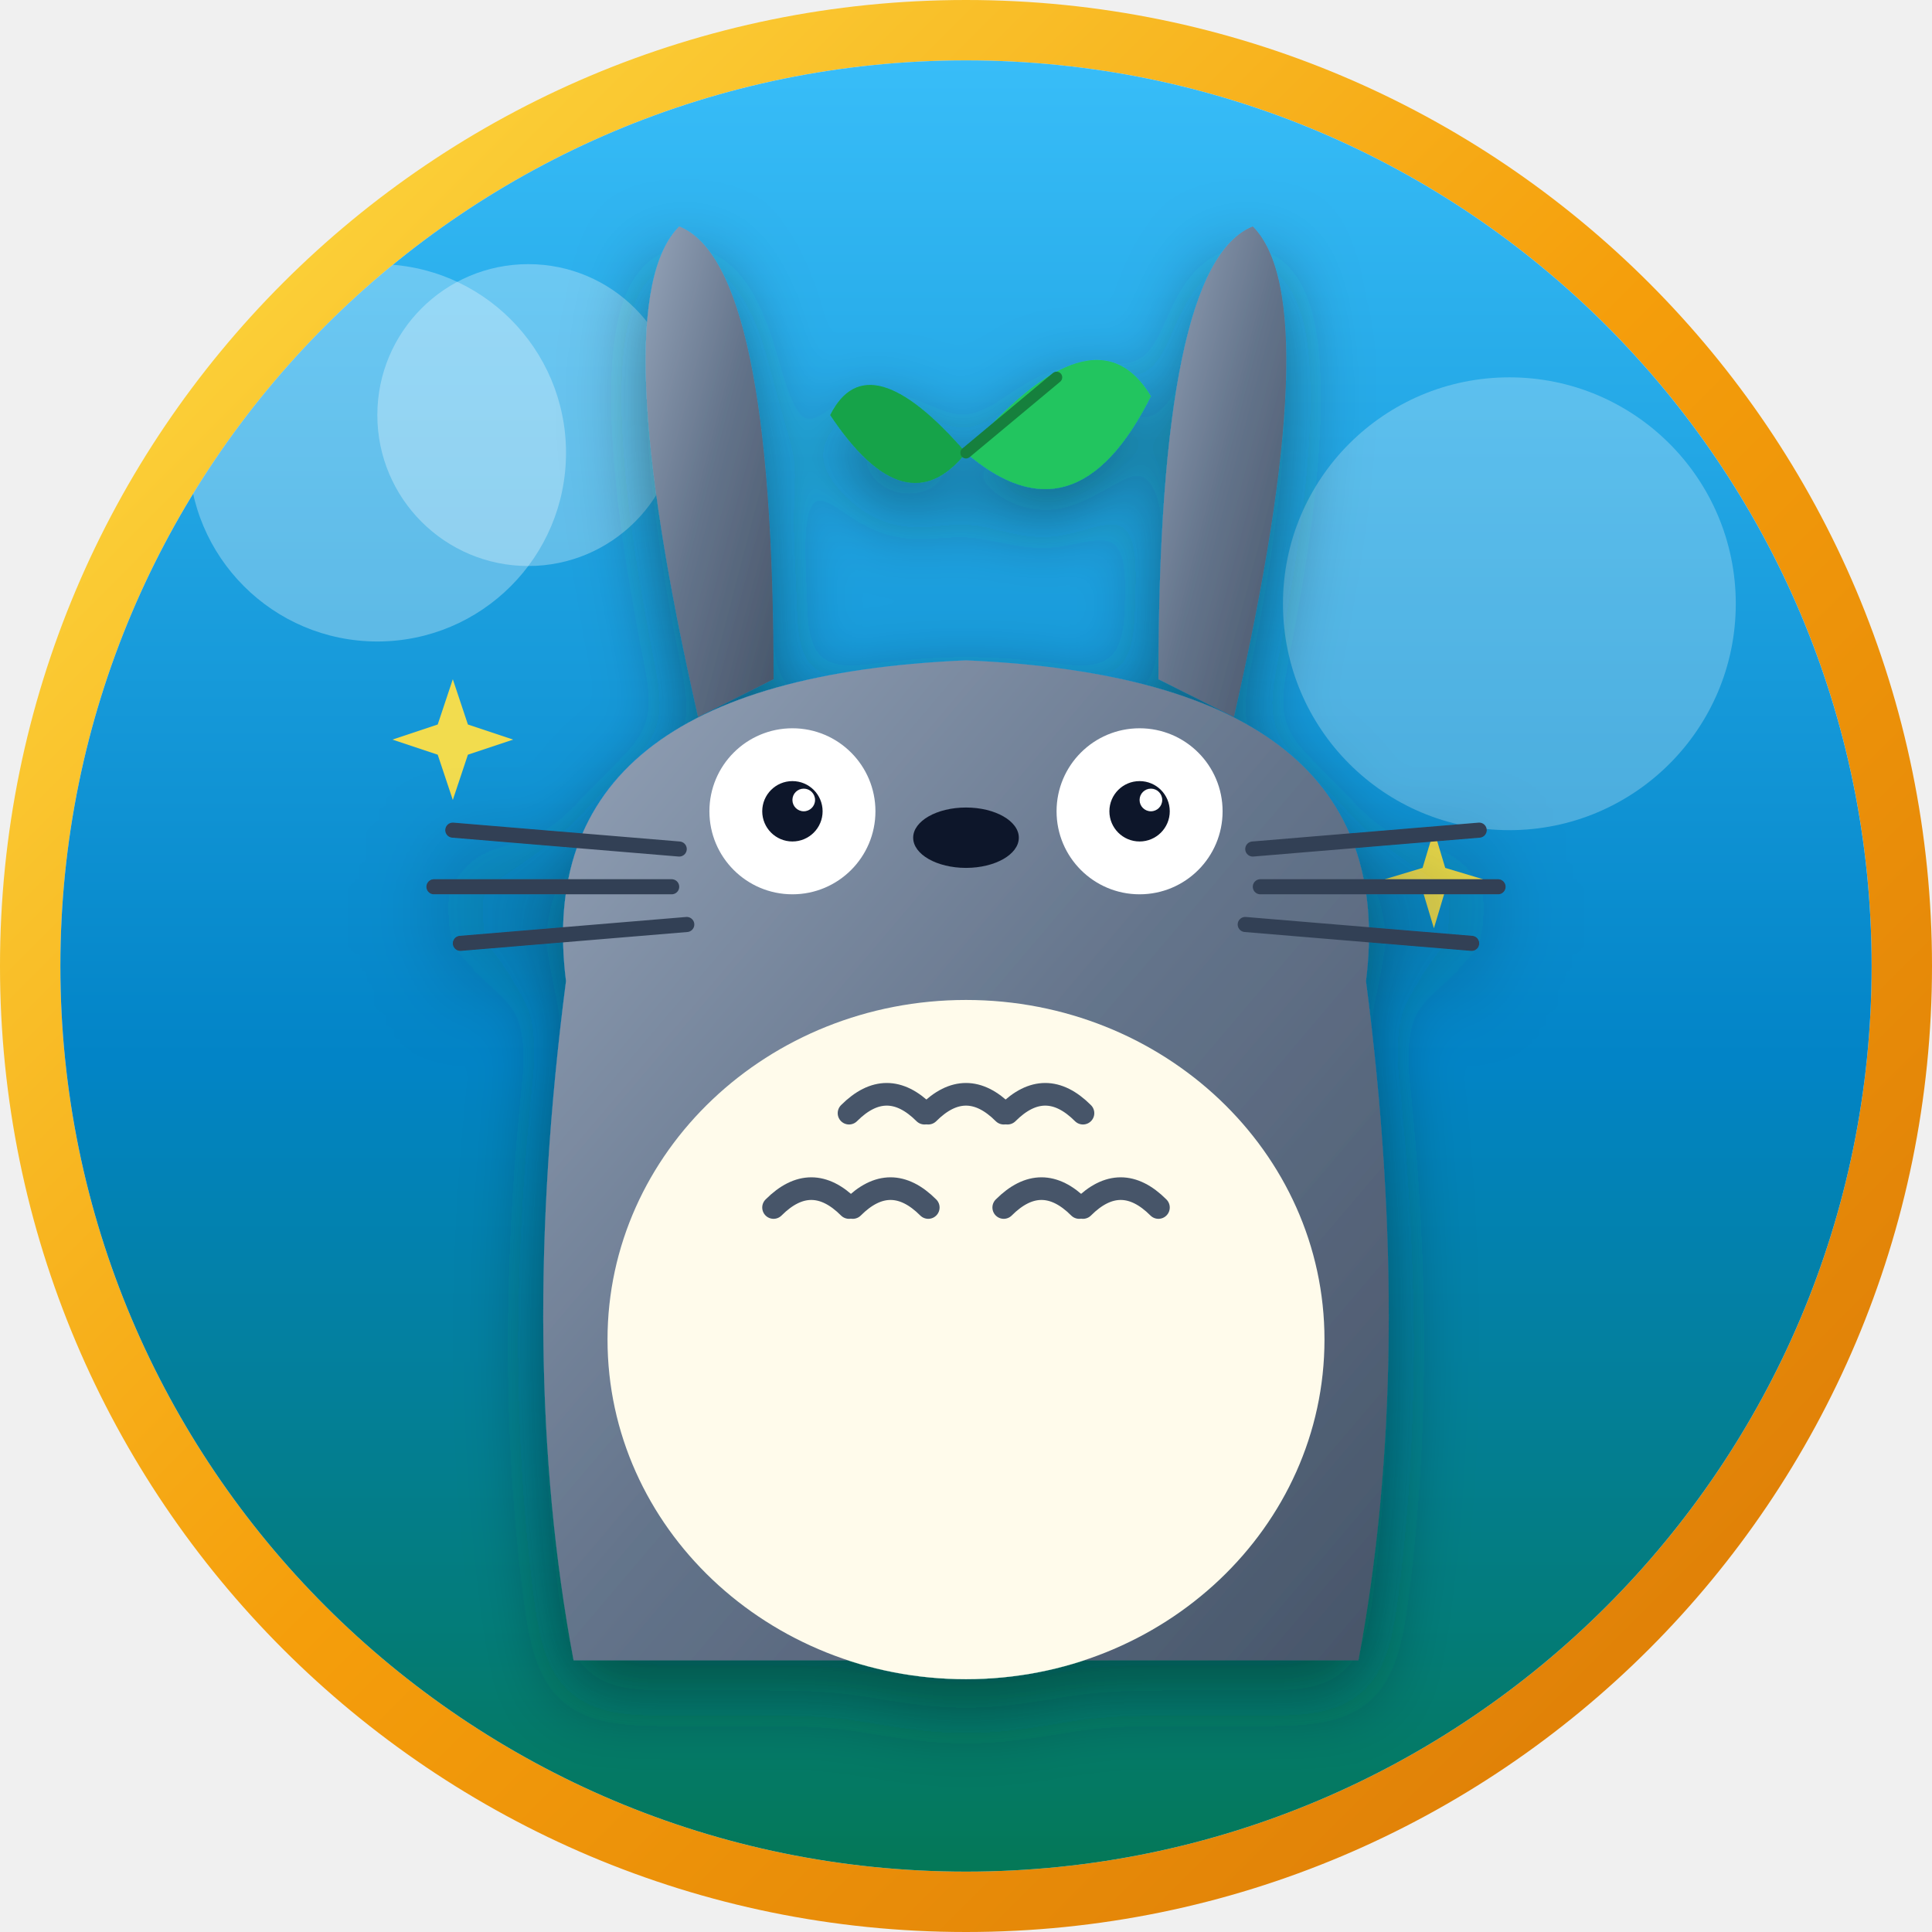
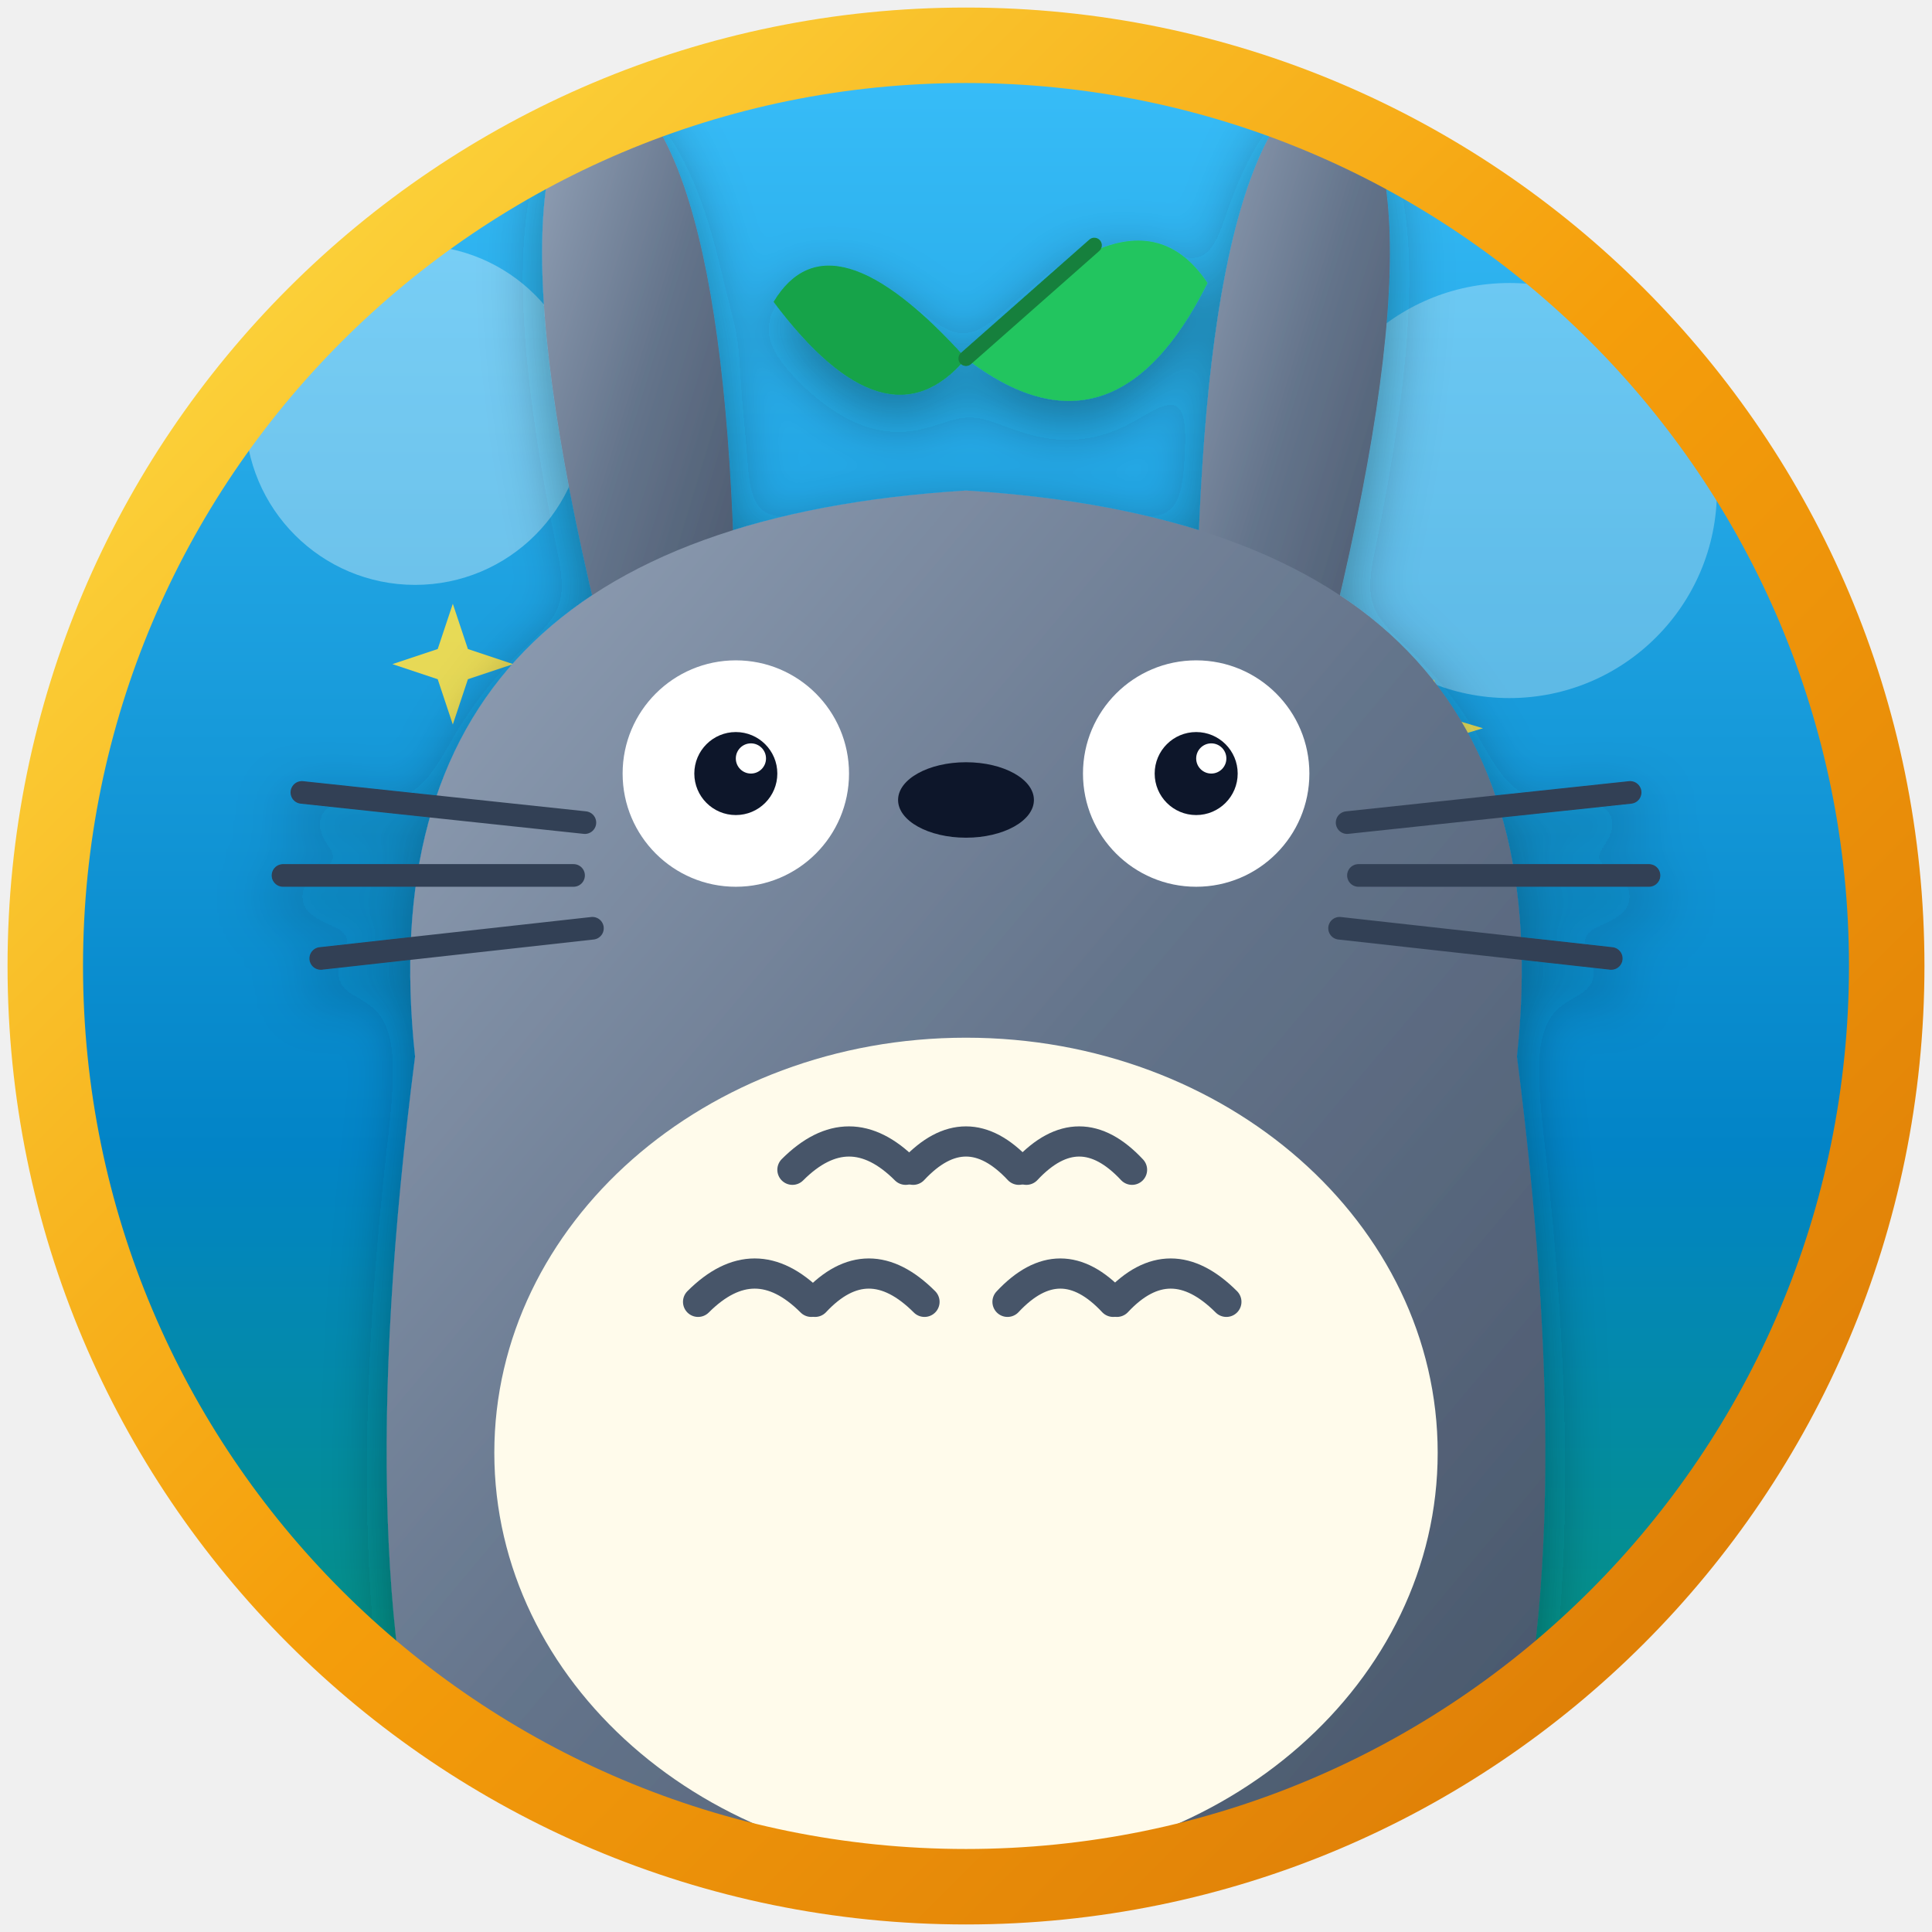
<svg xmlns="http://www.w3.org/2000/svg" viewBox="0 0 512 512" width="512" height="512">
  <defs>
    <linearGradient id="ghibliSky" x1="0%" y1="0%" x2="0%" y2="100%">
      <stop offset="0%" stop-color="#38BDF8" />
-       <stop offset="55%" stop-color="#0284C7" />
-       <stop offset="100%" stop-color="#047857" />
+       <stop offset="60%" stop-color="#0284C7" />
+       <stop offset="100%" stop-color="#059669" />
    </linearGradient>
    <linearGradient id="totoroFur" x1="0%" y1="0%" x2="100%" y2="100%">
      <stop offset="0%" stop-color="#94A3B8" />
      <stop offset="50%" stop-color="#64748B" />
      <stop offset="100%" stop-color="#475569" />
    </linearGradient>
    <linearGradient id="goldBorder" x1="0%" y1="0%" x2="100%" y2="100%">
      <stop offset="0%" stop-color="#FDE047" />
      <stop offset="50%" stop-color="#F59E0B" />
      <stop offset="100%" stop-color="#D97706" />
    </linearGradient>
    <filter id="ghibliShadow" x="-20%" y="-20%" width="140%" height="140%">
-       <feDropShadow dx="0" dy="8" stdDeviation="10" flood-color="#022C22" flood-opacity="0.5" />
+       <feDropShadow dx="0" dy="6" stdDeviation="8" flood-color="#022C22" flood-opacity="0.4" />
    </filter>
    <clipPath id="circleClip">
-       <circle cx="256" cy="256" r="240" />
+       <circle cx="256" cy="256" r="236" />
    </clipPath>
  </defs>
-   <circle cx="256" cy="256" r="248" fill="none" stroke="url(#goldBorder)" stroke-width="16" />
  <g clip-path="url(#circleClip)">
-     <circle cx="256" cy="256" r="240" fill="url(#ghibliSky)" />
-     <circle cx="100" cy="120" r="50" fill="#FFFFFF" opacity="0.3" />
-     <circle cx="140" cy="110" r="40" fill="#FFFFFF" opacity="0.3" />
-     <circle cx="400" cy="160" r="60" fill="#FFFFFF" opacity="0.25" />
-     <path d="M120 180 L124 192 L136 196 L124 200 L120 212 L116 200 L104 196 L116 192 Z" fill="#FDE047" opacity="0.95" />
-     <path d="M380 220 L383 230 L393 233 L383 236 L380 246 L377 236 L367 233 L377 230 Z" fill="#FDE047" opacity="0.95" />
+     <circle cx="256" cy="256" r="236" fill="url(#ghibliSky)" />
+     <circle cx="110" cy="110" r="45" fill="#FFFFFF" opacity="0.35" />
+     <circle cx="400" cy="130" r="55" fill="#FFFFFF" opacity="0.3" />
+     <path d="M120 160 L124 172 L136 176 L124 180 L120 192 L116 180 L104 176 L116 172 Z" fill="#FDE047" opacity="0.9" />
+     <path d="M380 180 L383 190 L393 193 L383 196 L380 206 L377 196 L367 193 L377 190 Z" fill="#FDE047" opacity="0.9" />
    <g filter="url(#ghibliShadow)">
-       <path d="M185 190 Q160 80 180 60 Q205 70 205 180 Z" fill="url(#totoroFur)" />
-       <path d="M327 190 Q352 80 332 60 Q307 70 307 180 Z" fill="url(#totoroFur)" />
-       <path d="M256 120 Q290 80 305 105 Q285 145 256 120 Z" fill="#22C55E" />
-       <path d="M256 120 Q230 90 220 110 Q240 140 256 120 Z" fill="#16A34A" />
-       <path d="M256 120 L280 100" stroke="#15803D" stroke-width="3" stroke-linecap="round" />
-       <path d="M150 260 Q140 180 256 175 Q372 180 362 260 Q375 360 360 440 L152 440 Q137 360 150 260 Z" fill="url(#totoroFur)" />
-       <ellipse cx="256" cy="355" rx="95" ry="90" fill="#FFFBEB" />
-       <path d="M225 295 Q235 285 245 295" stroke="#475569" stroke-width="6" fill="none" stroke-linecap="round" />
-       <path d="M246 295 Q256 285 266 295" stroke="#475569" stroke-width="6" fill="none" stroke-linecap="round" />
-       <path d="M267 295 Q277 285 287 295" stroke="#475569" stroke-width="6" fill="none" stroke-linecap="round" />
-       <path d="M205 320 Q215 310 225 320" stroke="#475569" stroke-width="6" fill="none" stroke-linecap="round" />
-       <path d="M226 320 Q236 310 246 320" stroke="#475569" stroke-width="6" fill="none" stroke-linecap="round" />
-       <path d="M266 320 Q276 310 286 320" stroke="#475569" stroke-width="6" fill="none" stroke-linecap="round" />
-       <path d="M287 320 Q297 310 307 320" stroke="#475569" stroke-width="6" fill="none" stroke-linecap="round" />
-       <circle cx="210" cy="215" r="22" fill="#FFFFFF" />
-       <circle cx="210" cy="215" r="8" fill="#0F172A" />
-       <circle cx="213" cy="212" r="3" fill="#FFFFFF" />
-       <circle cx="302" cy="215" r="22" fill="#FFFFFF" />
-       <circle cx="302" cy="215" r="8" fill="#0F172A" />
-       <circle cx="305" cy="212" r="3" fill="#FFFFFF" />
-       <ellipse cx="256" cy="222" rx="14" ry="8" fill="#0F172A" />
-       <line x1="120" y1="220" x2="180" y2="225" stroke="#334155" stroke-width="4" stroke-linecap="round" />
-       <line x1="115" y1="235" x2="178" y2="235" stroke="#334155" stroke-width="4" stroke-linecap="round" />
-       <line x1="122" y1="250" x2="182" y2="245" stroke="#334155" stroke-width="4" stroke-linecap="round" />
-       <line x1="392" y1="220" x2="332" y2="225" stroke="#334155" stroke-width="4" stroke-linecap="round" />
-       <line x1="397" y1="235" x2="334" y2="235" stroke="#334155" stroke-width="4" stroke-linecap="round" />
-       <line x1="390" y1="250" x2="330" y2="245" stroke="#334155" stroke-width="4" stroke-linecap="round" />
+       <path d="M165 190 Q125 40 160 20 Q195 35 195 180 Z" fill="url(#totoroFur)" />
+       <path d="M347 190 Q387 40 352 20 Q317 35 317 180 Z" fill="url(#totoroFur)" />
+       <path d="M256 95 Q300 45 320 75 Q295 125 256 95 Z" fill="#22C55E" />
+       <path d="M256 95 Q220 55 205 80 Q235 120 256 95 Z" fill="#16A34A" />
+       <path d="M256 95 L290 65" stroke="#15803D" stroke-width="4" stroke-linecap="round" />
+       <path d="M110 280 Q95 140 256 130 Q417 140 402 280 Q420 420 395 490 L117 490 Q92 420 110 280 Z" fill="url(#totoroFur)" />
+       <ellipse cx="256" cy="385" rx="125" ry="110" fill="#FFFBEB" />
+       <path d="M210 310 Q225 295 240 310" stroke="#475569" stroke-width="8" fill="none" stroke-linecap="round" />
+       <path d="M242 310 Q256 295 270 310" stroke="#475569" stroke-width="8" fill="none" stroke-linecap="round" />
+       <path d="M272 310 Q286 295 300 310" stroke="#475569" stroke-width="8" fill="none" stroke-linecap="round" />
+       <path d="M185 345 Q200 330 215 345" stroke="#475569" stroke-width="8" fill="none" stroke-linecap="round" />
+       <path d="M216 345 Q230 330 245 345" stroke="#475569" stroke-width="8" fill="none" stroke-linecap="round" />
+       <path d="M267 345 Q281 330 295 345" stroke="#475569" stroke-width="8" fill="none" stroke-linecap="round" />
+       <path d="M296 345 Q310 330 325 345" stroke="#475569" stroke-width="8" fill="none" stroke-linecap="round" />
+       <circle cx="195" cy="205" r="30" fill="#FFFFFF" />
+       <circle cx="195" cy="205" r="11" fill="#0F172A" />
+       <circle cx="199" cy="201" r="4" fill="#FFFFFF" />
+       <circle cx="317" cy="205" r="30" fill="#FFFFFF" />
+       <circle cx="317" cy="205" r="11" fill="#0F172A" />
+       <circle cx="321" cy="201" r="4" fill="#FFFFFF" />
+       <ellipse cx="256" cy="212" rx="18" ry="10" fill="#0F172A" />
+       <line x1="80" y1="210" x2="155" y2="218" stroke="#334155" stroke-width="6" stroke-linecap="round" />
+       <line x1="75" y1="232" x2="152" y2="232" stroke="#334155" stroke-width="6" stroke-linecap="round" />
+       <line x1="85" y1="254" x2="157" y2="246" stroke="#334155" stroke-width="6" stroke-linecap="round" />
+       <line x1="432" y1="210" x2="357" y2="218" stroke="#334155" stroke-width="6" stroke-linecap="round" />
+       <line x1="437" y1="232" x2="360" y2="232" stroke="#334155" stroke-width="6" stroke-linecap="round" />
+       <line x1="427" y1="254" x2="355" y2="246" stroke="#334155" stroke-width="6" stroke-linecap="round" />
    </g>
  </g>
+   <circle cx="256" cy="256" r="244" fill="none" stroke="url(#goldBorder)" stroke-width="20" />
</svg>
